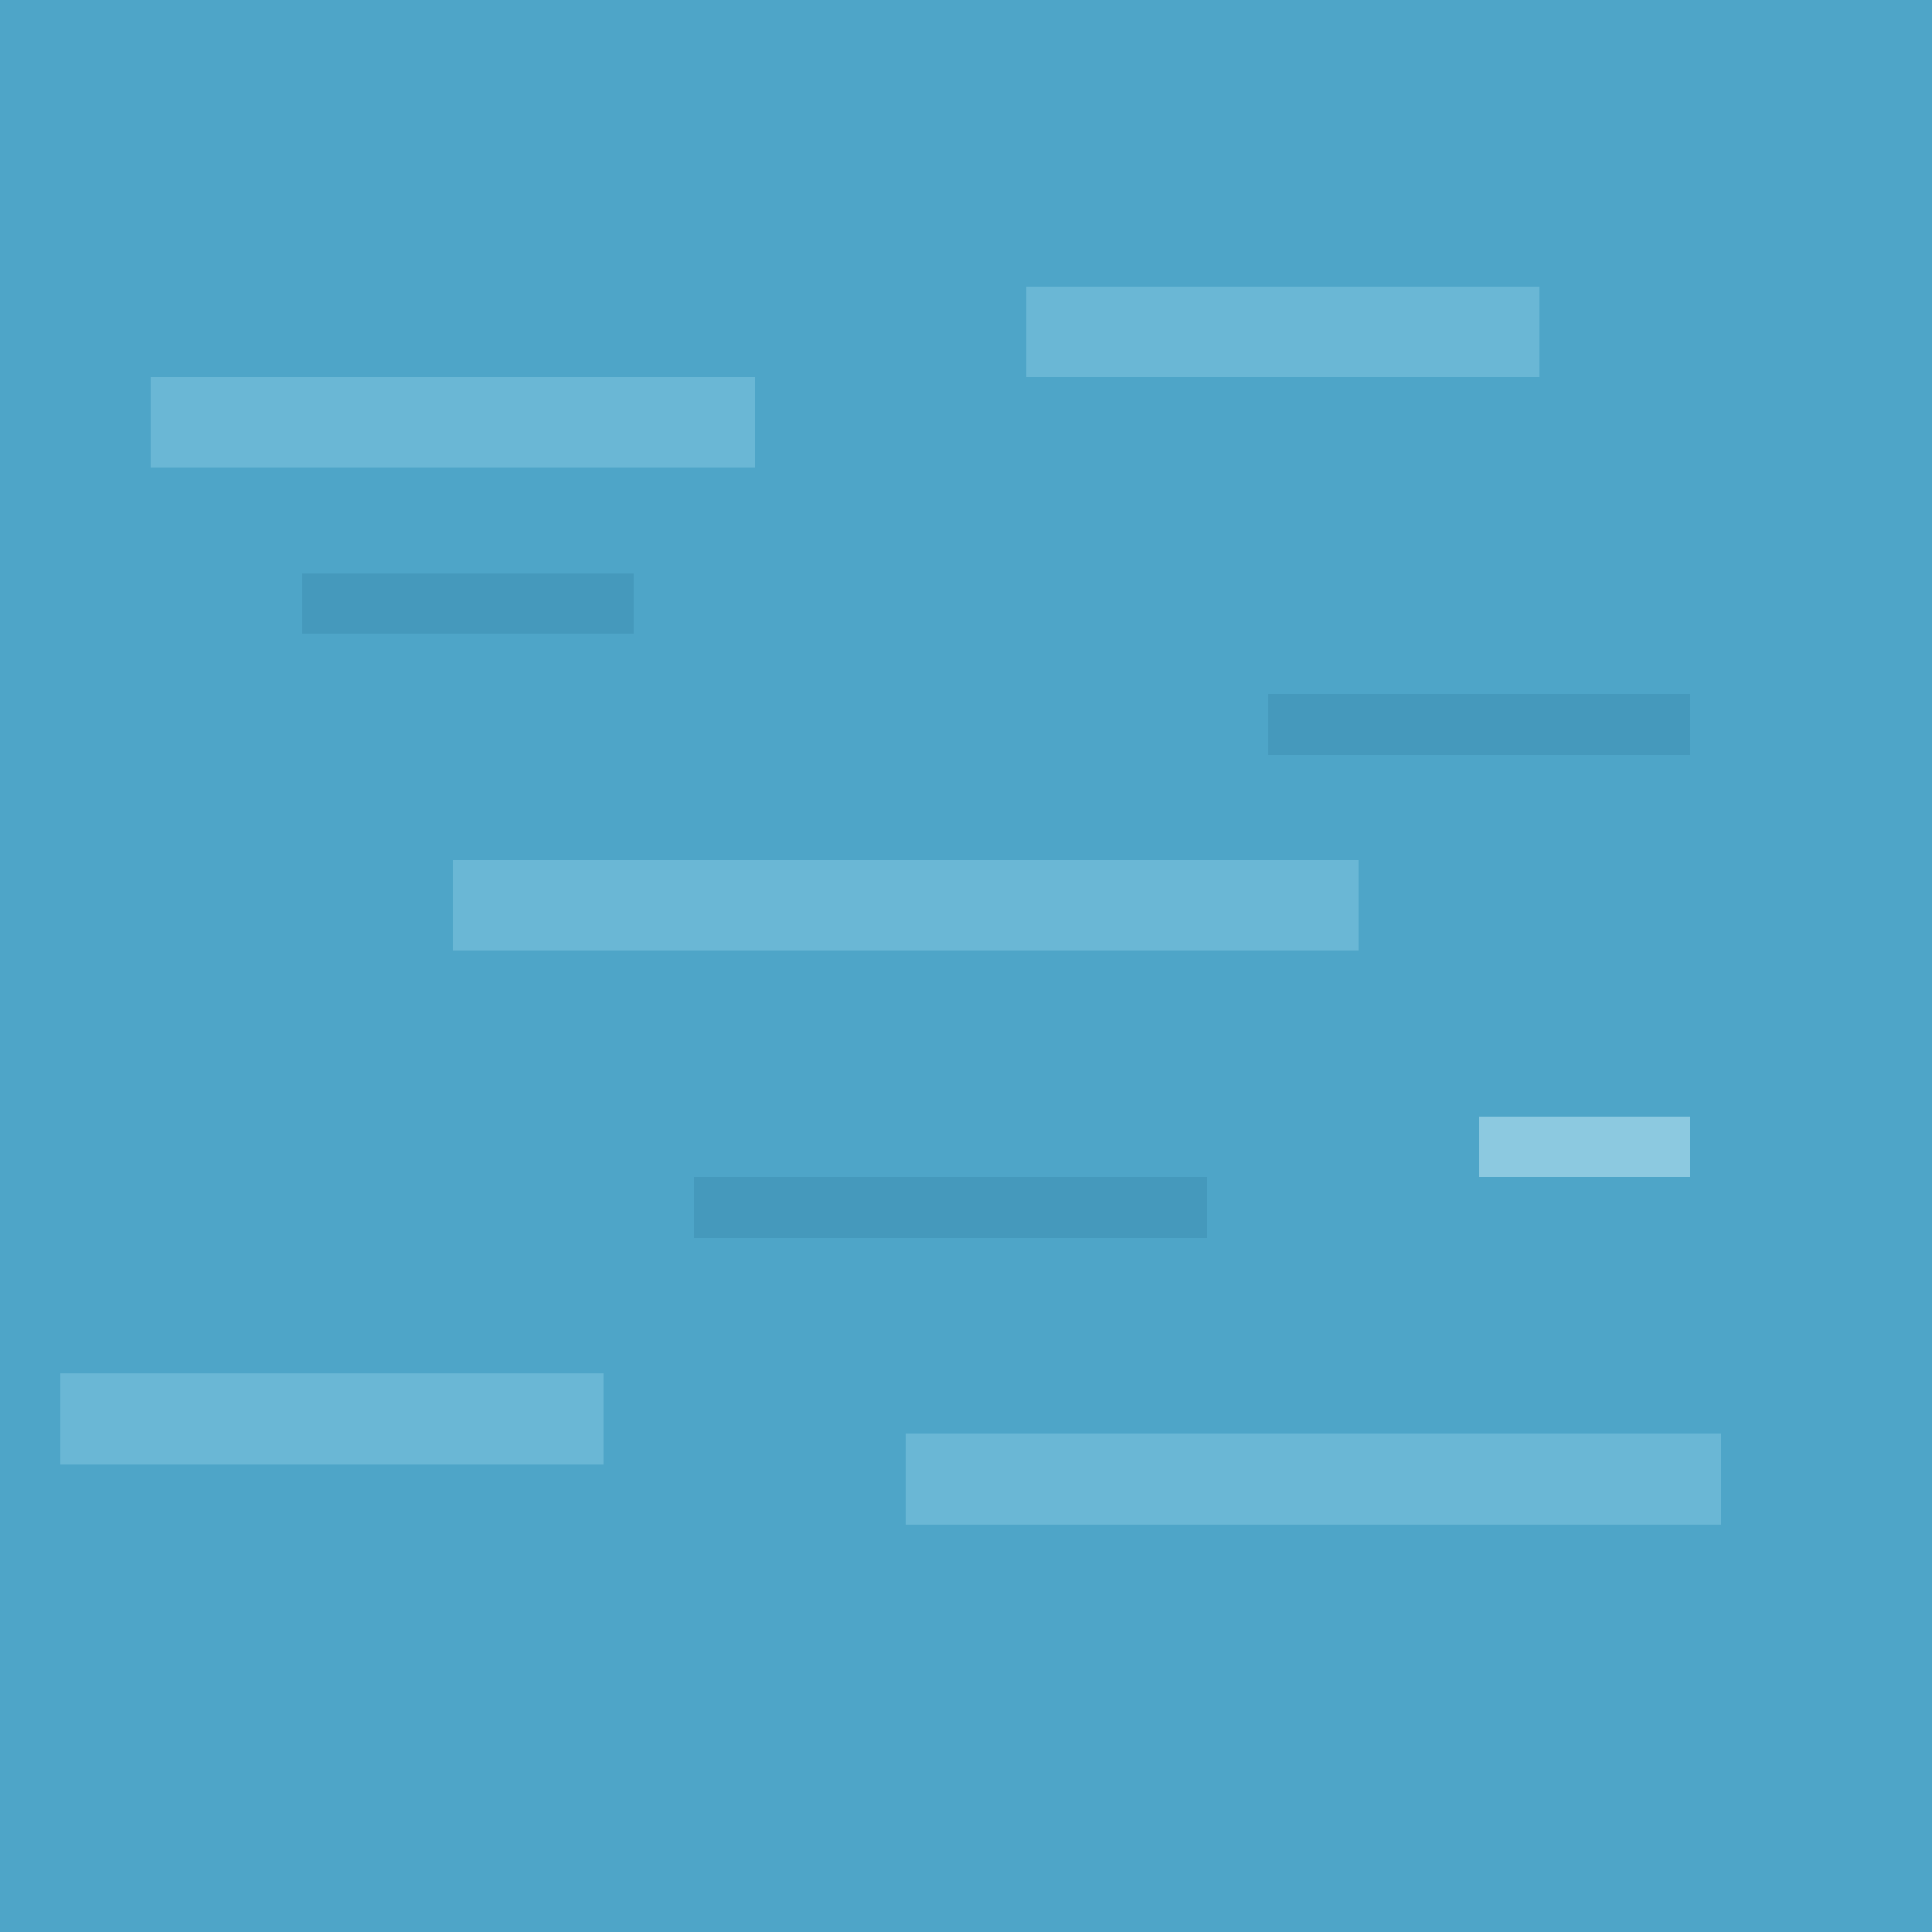
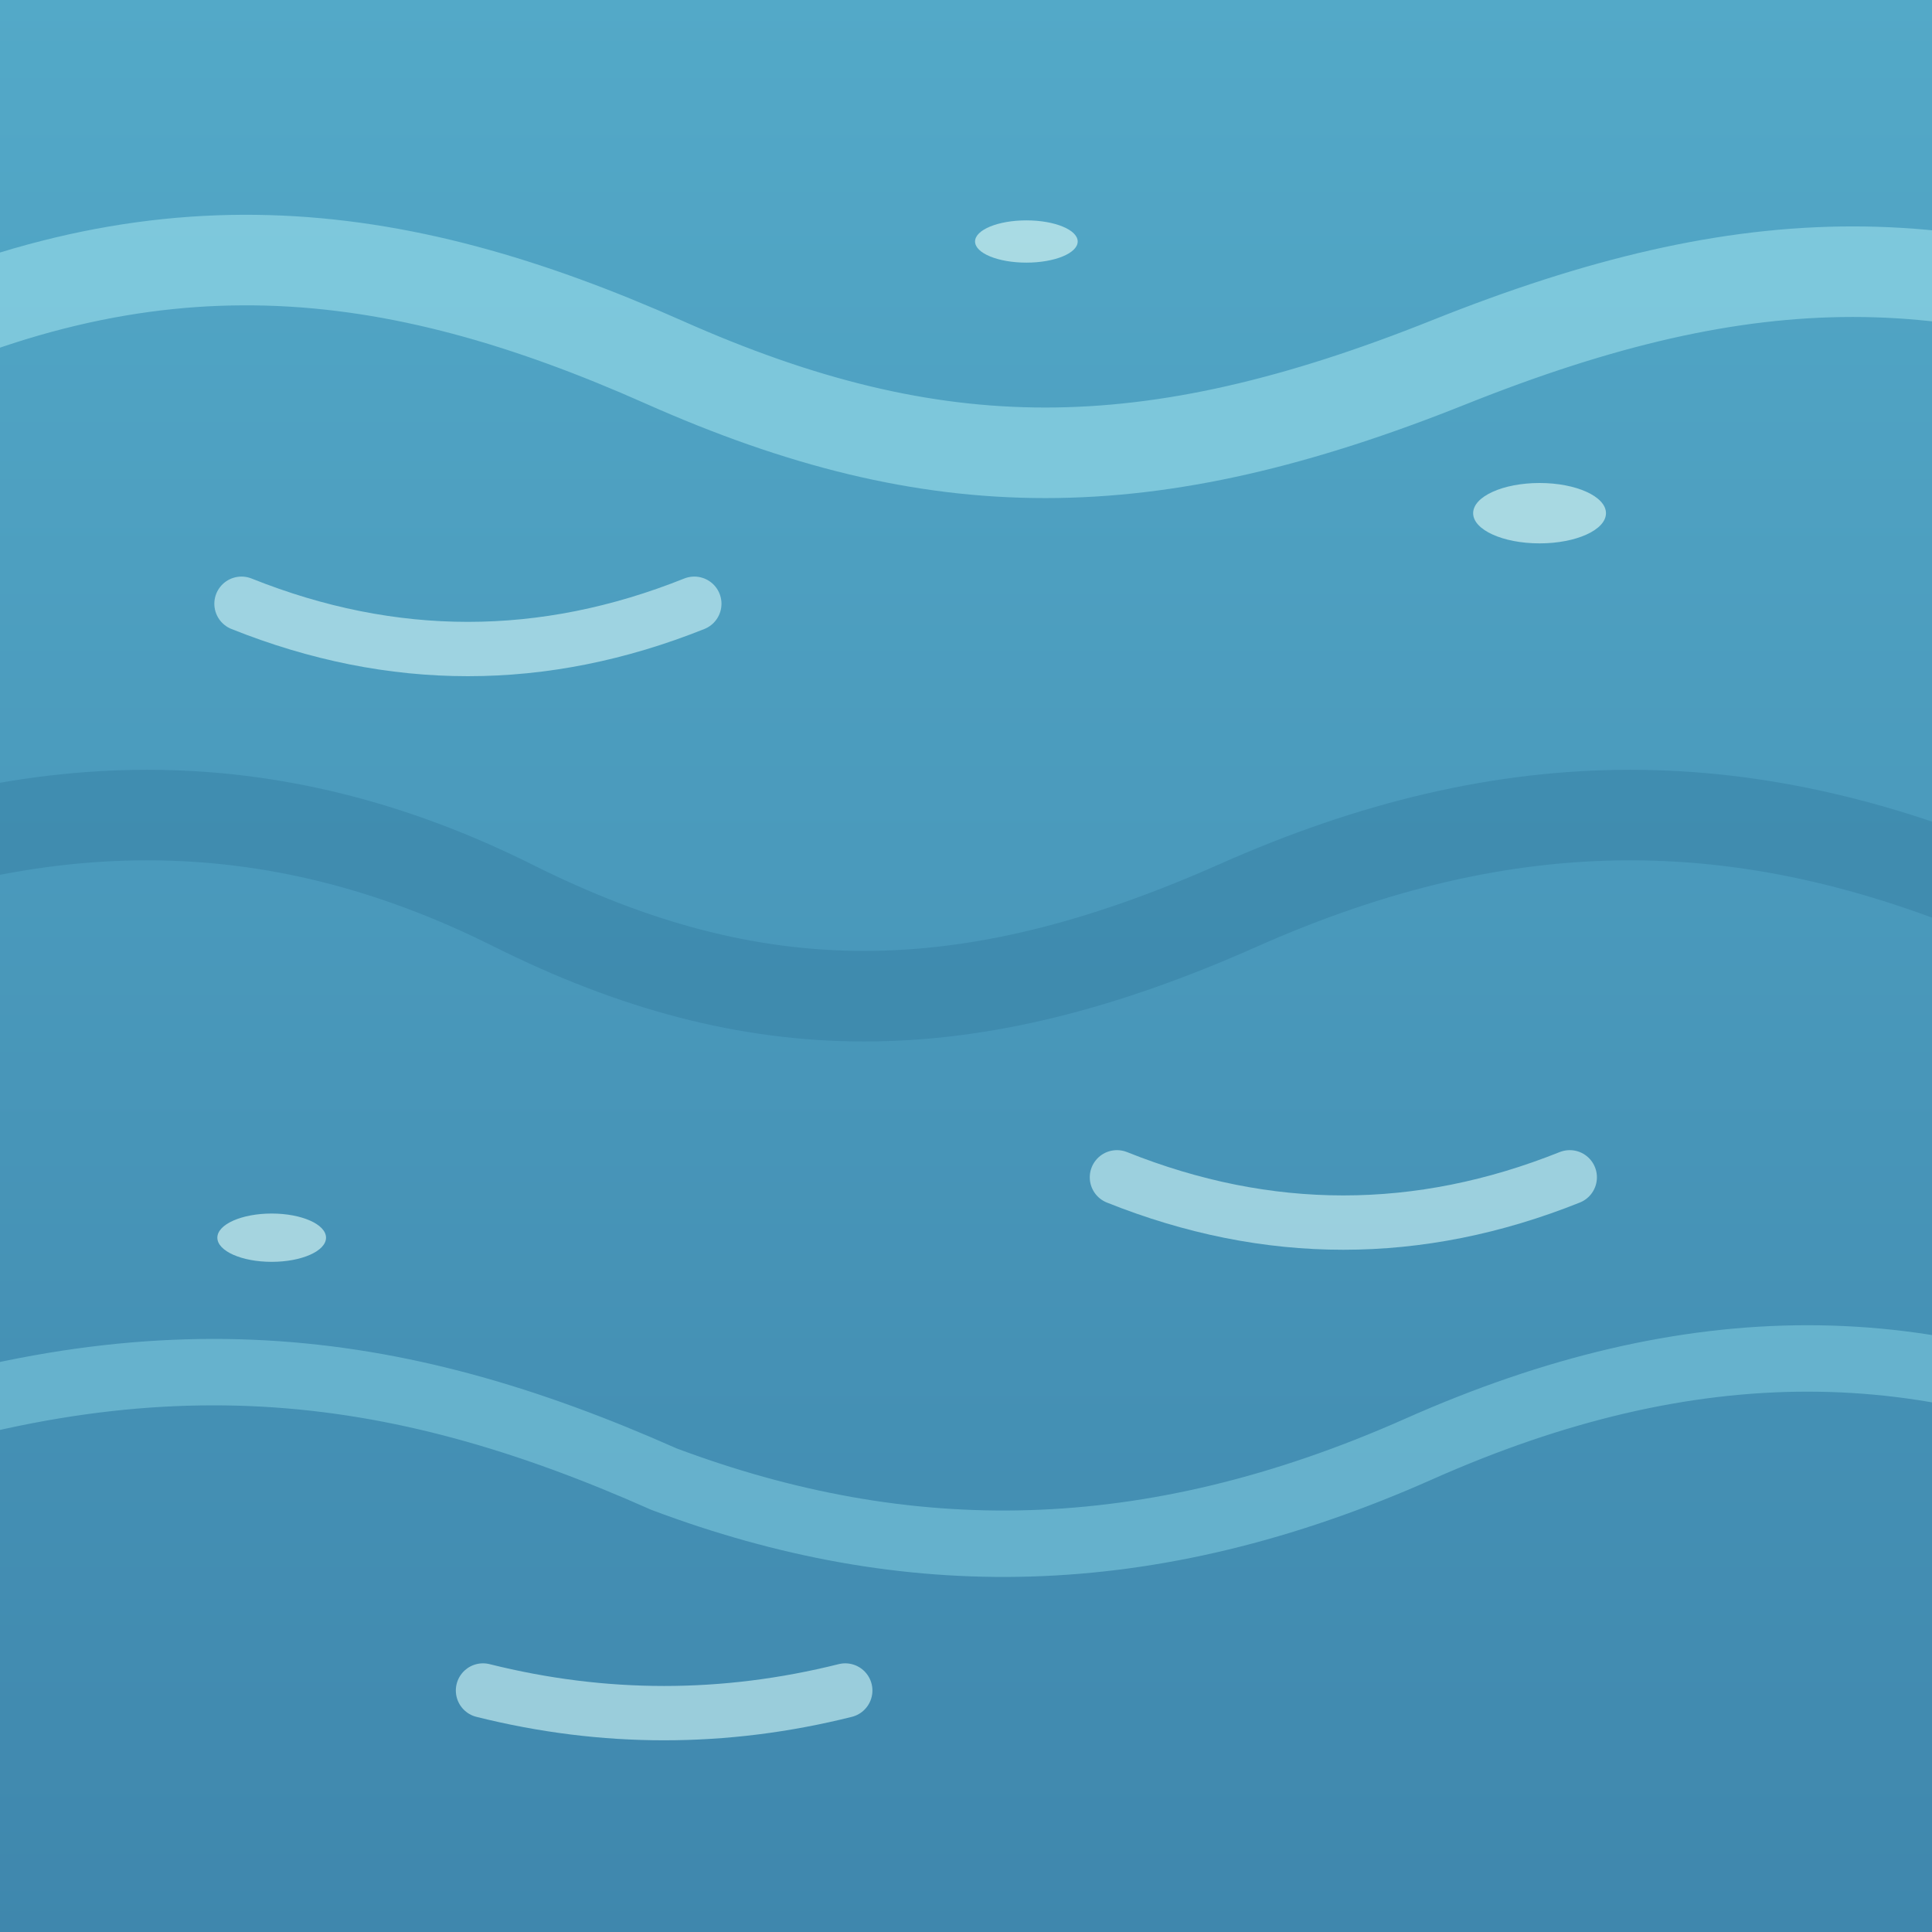
- <svg xmlns="http://www.w3.org/2000/svg" width="64" height="64" viewBox="0 0 64 64" shape-rendering="crispEdges">
-   <rect width="64" height="64" fill="#4ea5c8" />
-   <path d="M5 14h20M34 11h17M15 30h30M2 47h18M30 49h27" stroke="#79c0dc" stroke-width="3" opacity=".65" />
-   <path d="M10 20h11M42 24h14M23 40h17" stroke="#3e8fb2" stroke-width="2" opacity=".55" />
-   <rect x="49" y="37" width="7" height="2" fill="#a6d9e9" opacity=".7" />
+ <svg xmlns="http://www.w3.org/2000/svg" width="64" height="64" viewBox="0 0 64 64">
+   <defs>
+     <linearGradient id="a" x1="0" y1="0" x2="0" y2="1">
+       <stop stop-color="#53a9c8" />
+       <stop offset="1" stop-color="#3f87ad" />
+     </linearGradient>
+   </defs>
+   <rect width="64" height="64" fill="url(#a)" />
+   <path d="M-5 12c10-5 18-4 27 0s16 4 26 0 17-4 26 0" fill="none" stroke="#8fd5e4" stroke-width="3" stroke-linecap="round" opacity=".72" />
+   <path d="M-8 30c9-4 17-4 25 0s15 4 24 0 17-4 26 0" fill="none" stroke="#2f779c" stroke-width="3" stroke-linecap="round" opacity=".38" />
+   <path d="M-6 48c11-4 19-3 28 1 8 3 16 3 25-1s17-4 25 0" fill="none" stroke="#7bc7db" stroke-width="2.2" stroke-linecap="round" opacity=".62" />
+   <path d="M8 20c5 2 10 2 15 0M37 39c5 2 10 2 15 0M16 56c4 1 8 1 12 0" fill="none" stroke="#c9f0f2" stroke-width="1.8" stroke-linecap="round" opacity=".65" />
+   <g fill="#d8f7f4" opacity=".65">
+     <ellipse cx="51" cy="17" rx="2.2" ry="1" />
+     <ellipse cx="9" cy="41" rx="1.8" ry=".8" />
+     <ellipse cx="34" cy="8" rx="1.7" ry=".7" />
+   </g>
</svg>
